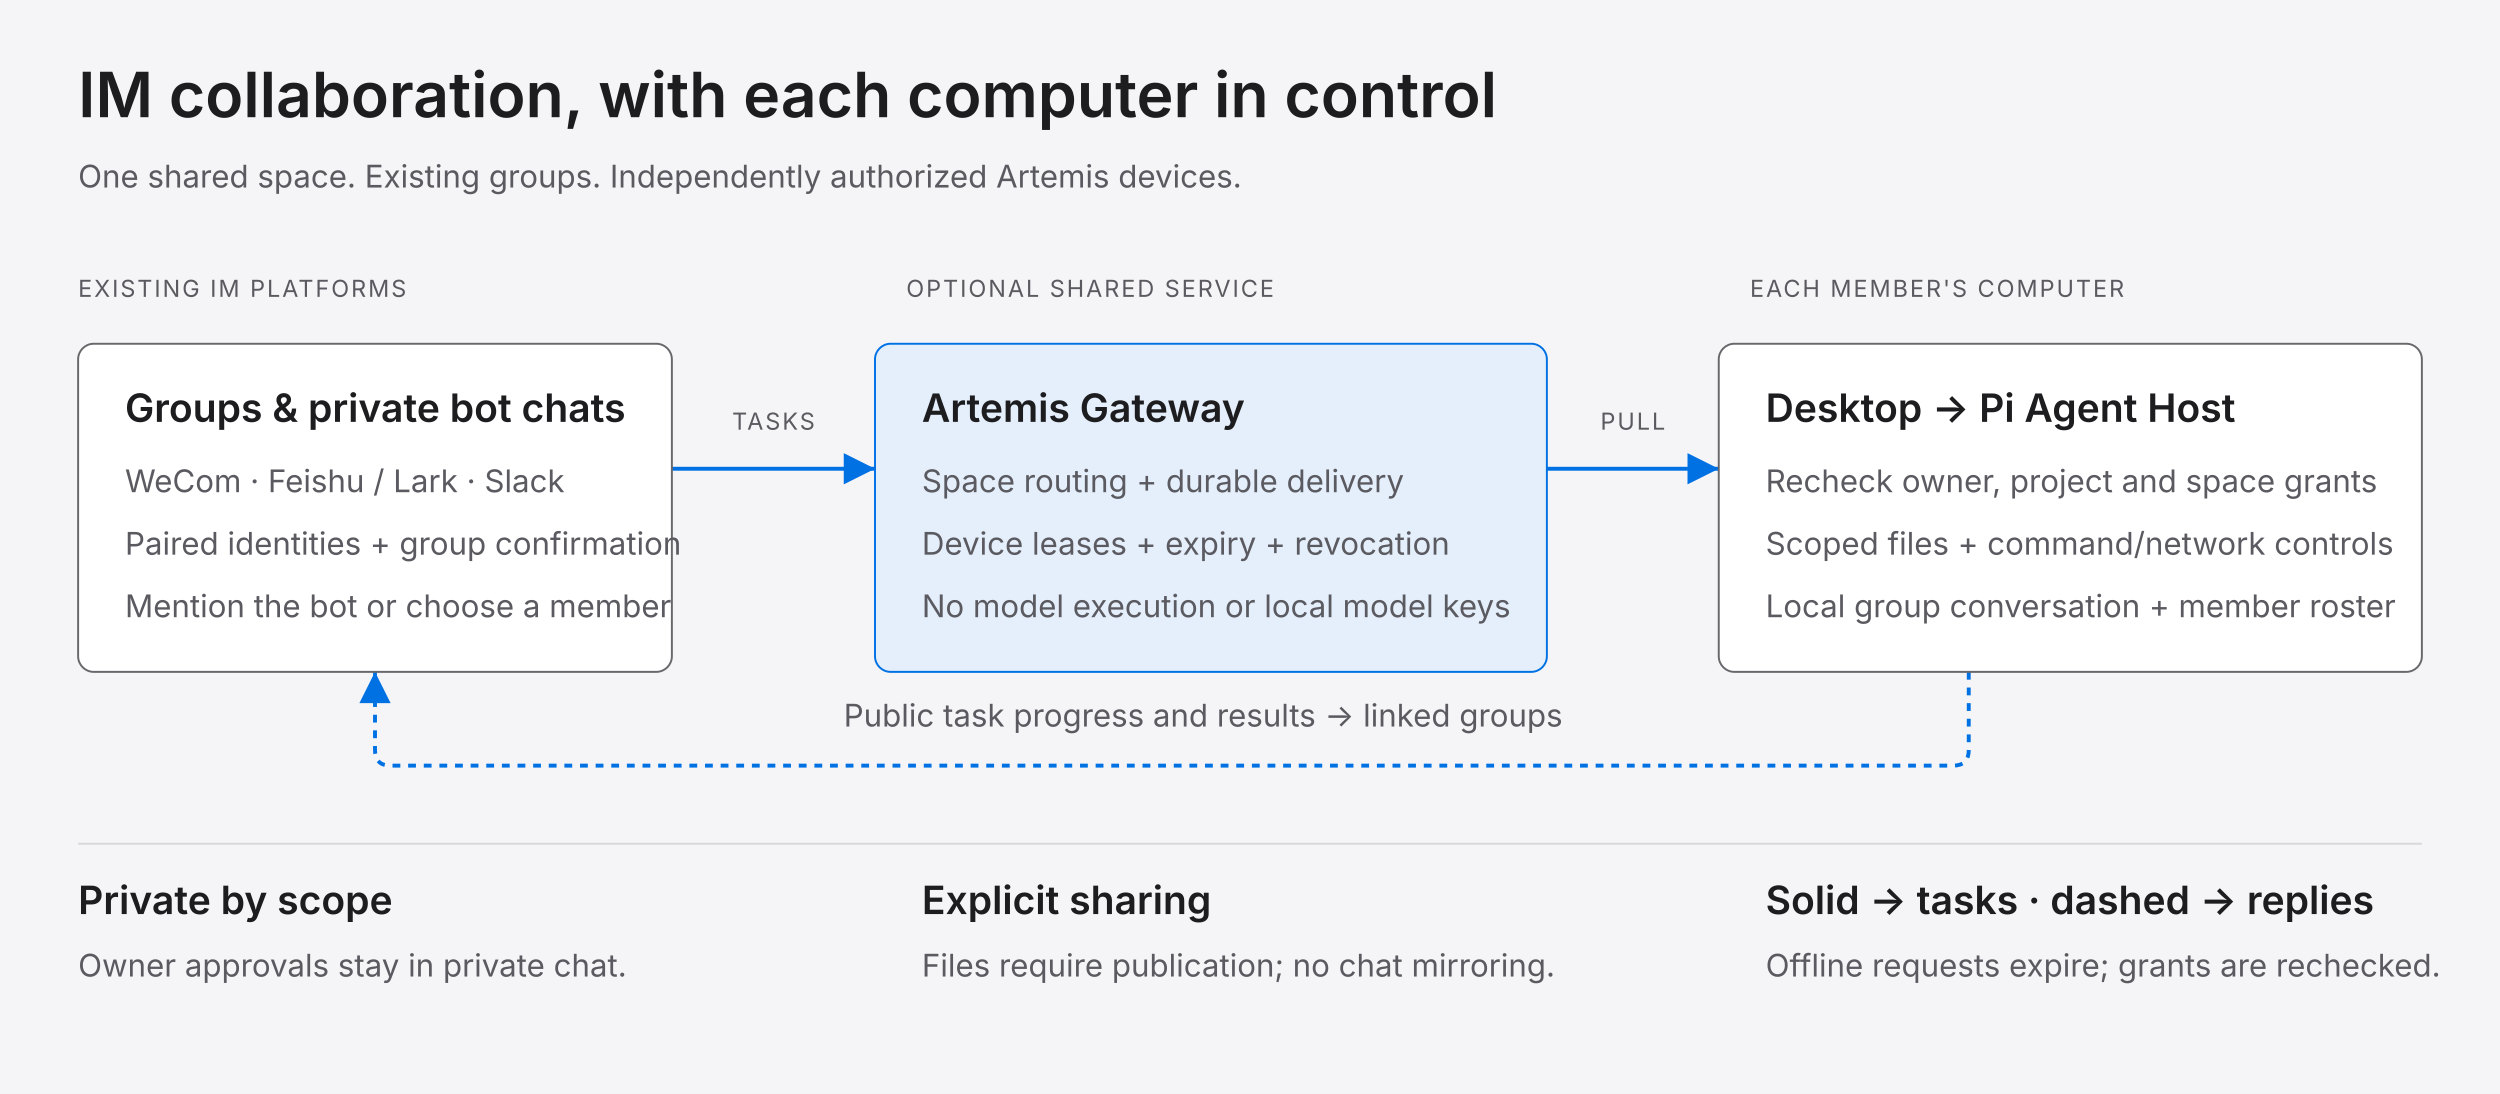
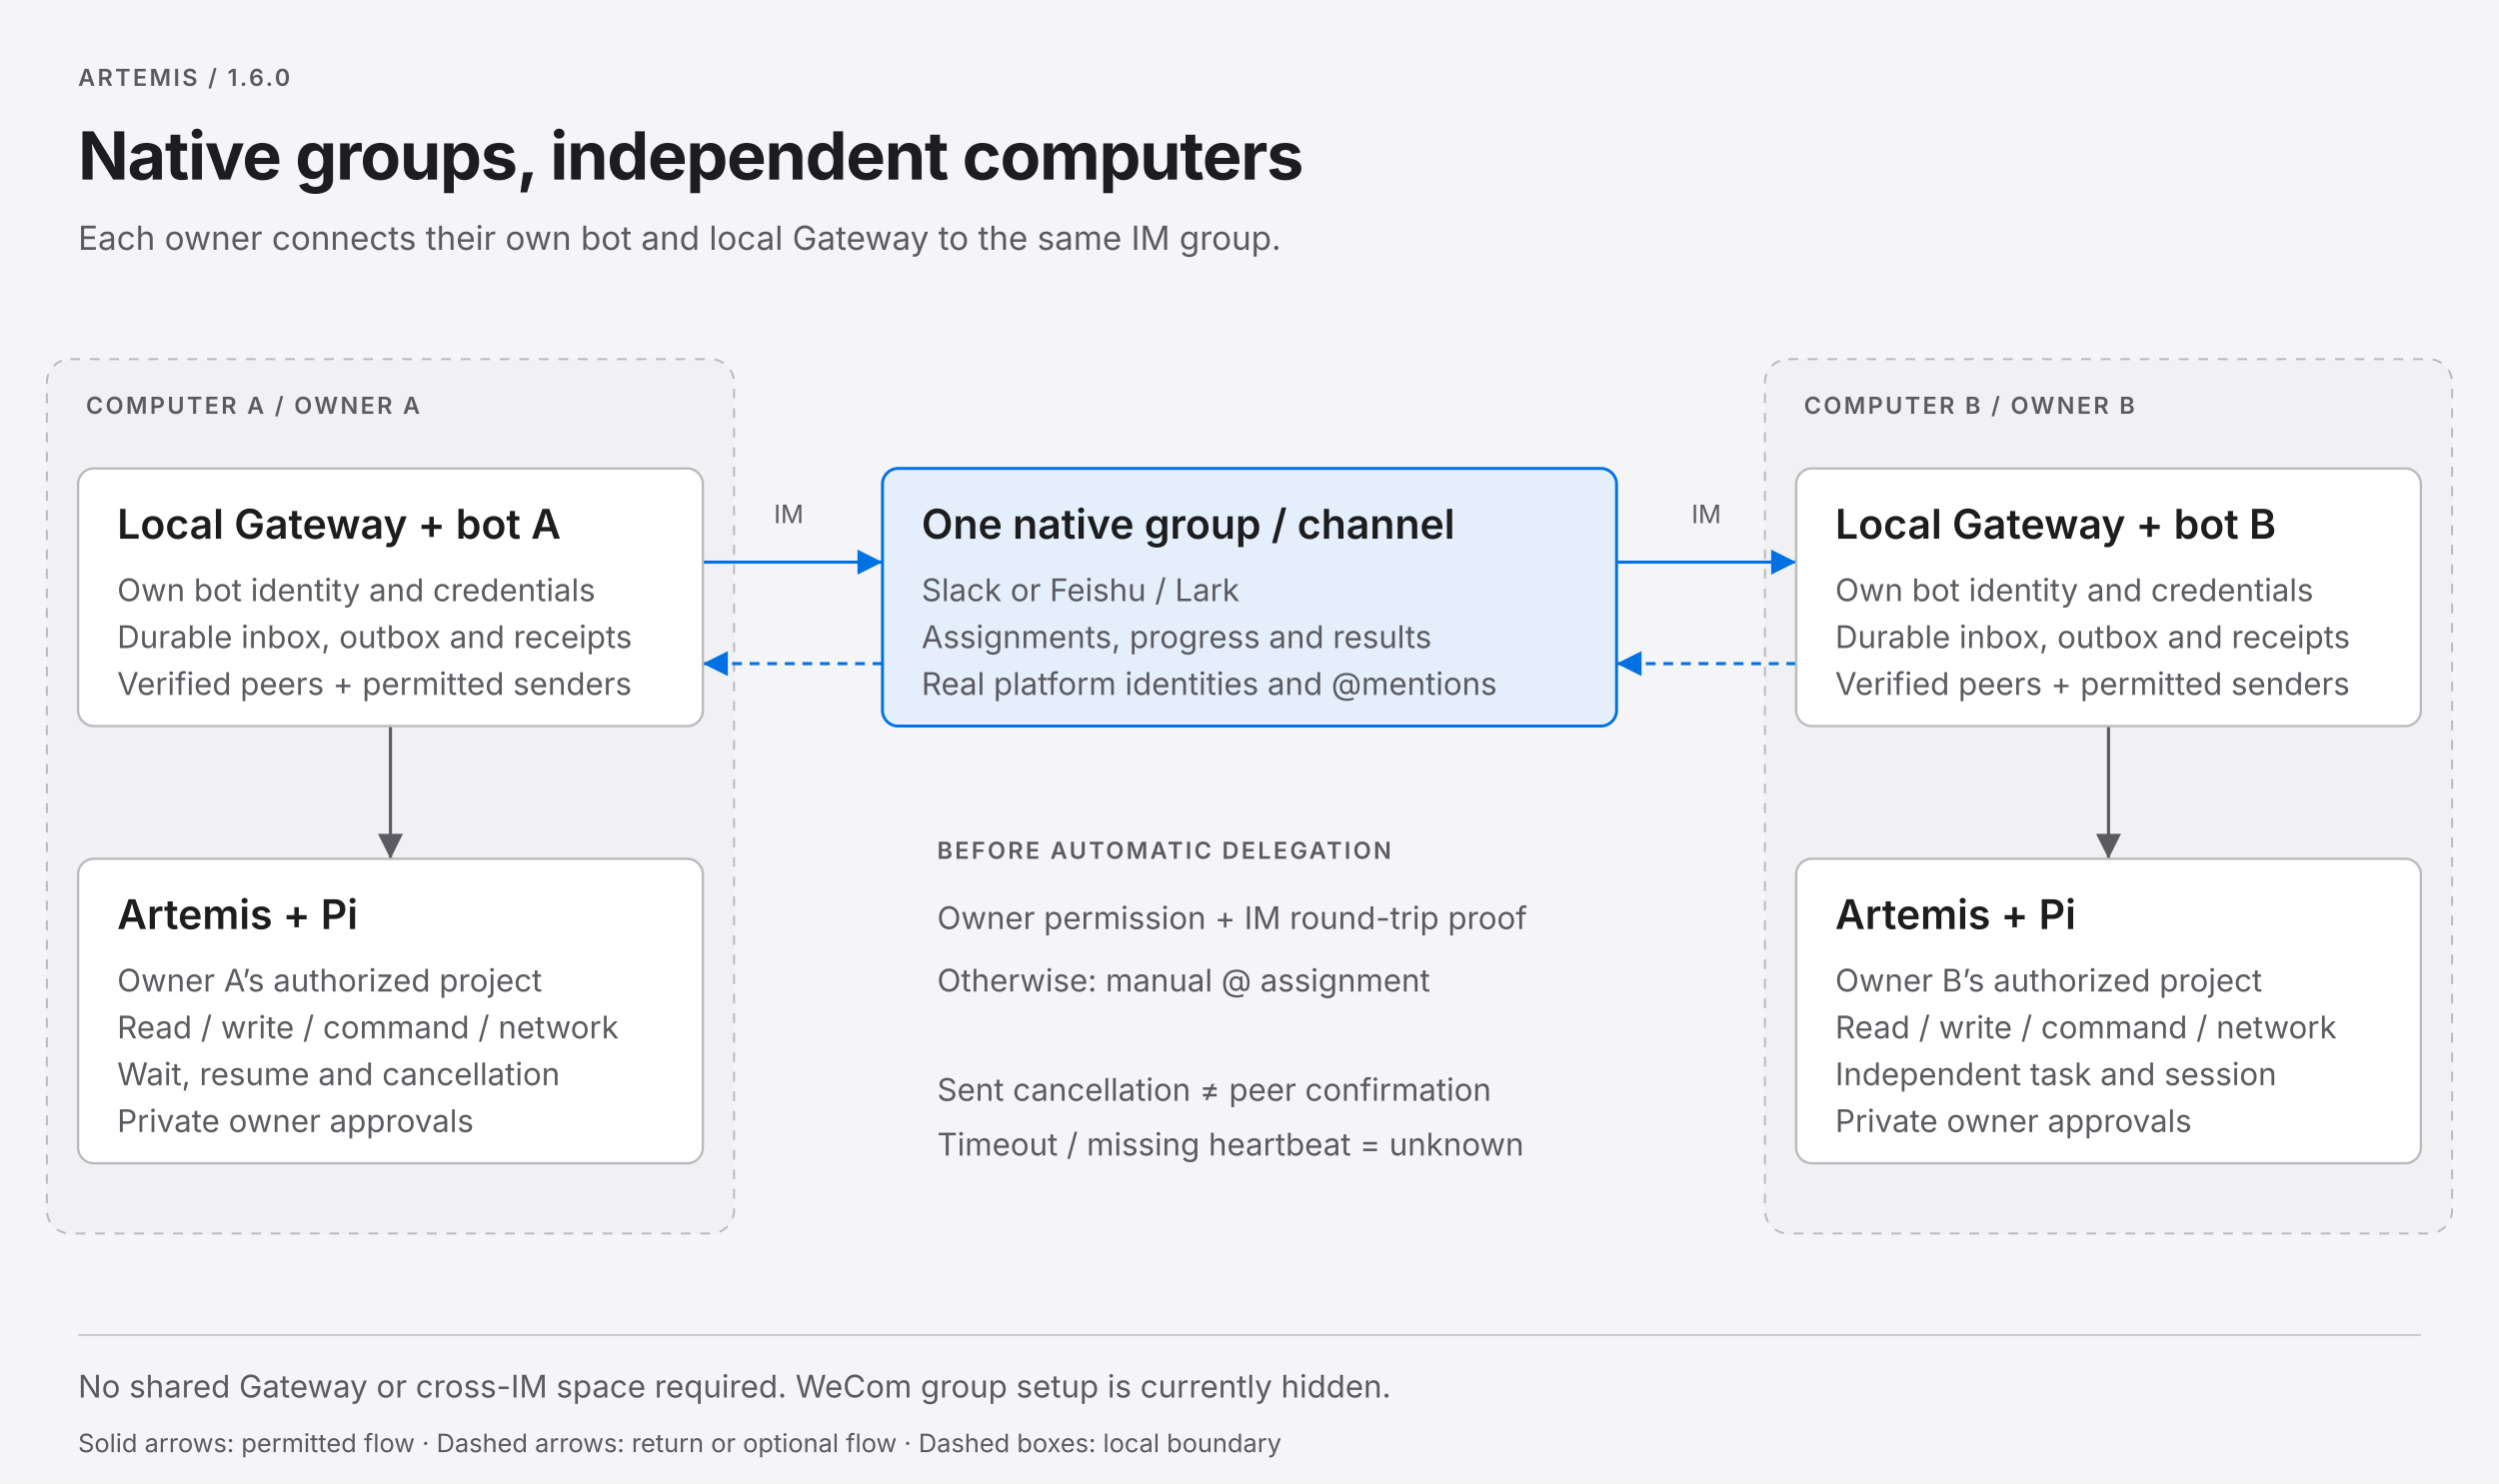
- <svg xmlns="http://www.w3.org/2000/svg" viewBox="0 0 1280 560" role="img" aria-labelledby="artemis-im-title artemis-im-desc">
+ <svg xmlns="http://www.w3.org/2000/svg" viewBox="0 0 1280 760" role="img" aria-labelledby="artemis-im-collaboration-title artemis-im-collaboration-desc">
  <defs>
-     <marker id="im-arrow" markerWidth="8" markerHeight="8" refX="8" refY="4" orient="auto">
+     <style>text{font-family:-apple-system,BlinkMacSystemFont,"Segoe UI",sans-serif;fill:#1d1d1f}.title{font-size:34px;font-weight:650;letter-spacing:-.6px}.sub{font-size:17px;fill:#5a5a60}.name{font-size:21px;font-weight:600}.body{font-size:16px;fill:#5a5a60}.tag{font-size:12px;letter-spacing:1.2px;fill:#5a5a60;font-weight:600}.node{fill:#fff;stroke:#b9b9be;stroke-width:1.2}.focal{fill:#e4effb;stroke:#0071e3;stroke-width:1.5}.zone{fill:#ececee;fill-opacity:.45;stroke:#b9b9be;stroke-dasharray:5 5}.edge{fill:none;stroke:#5a5a60;stroke-width:1.6;marker-end:url(#artemis-im-collaboration-arrow)}.network{stroke:#0071e3;marker-end:url(#artemis-im-collaboration-blue)}.label{font-size:13px;fill:#5a5a60}.rule{stroke:#c9c9ce;stroke-width:1}</style>
+     <marker id="artemis-im-collaboration-arrow" markerWidth="8" markerHeight="8" refX="8" refY="4" orient="auto">
+       <path d="M0 0 8 4 0 8Z" fill="#5a5a60" />
+     </marker>
+     <marker id="artemis-im-collaboration-blue" markerWidth="8" markerHeight="8" refX="8" refY="4" orient="auto">
      <path d="M0 0 8 4 0 8Z" fill="#0071e3" />
    </marker>
-     <style>
-             text {
-               font-family:
-                 -apple-system, BlinkMacSystemFont, "Segoe UI", sans-serif;
-               fill: #1d1d1f;
-             }
-             .title {
-               font-size: 32px;
-               font-weight: 600;
-             }
-             .name {
-               font-size: 20px;
-               font-weight: 600;
-             }
-             .body {
-               font-size: 16px;
-               fill: #5a5a60;
-             }
-             .tag {
-               font-size: 12px;
-               fill: #5a5a60;
-               letter-spacing: 1px;
-             }
-             .node {
-               fill: #fff;
-               stroke: #68686c;
-             }
-             .flow {
-               fill: none;
-               stroke: #0071e3;
-               stroke-width: 2;
-               marker-end: url(#im-arrow);
-             }
-           </style>
  </defs>
-   <rect width="1280" height="560" fill="#f5f5f7" />
-   <text x="40" y="60" class="title">
-           IM collaboration, with each computer in control
-         </text>
-   <text x="40" y="96" class="body">
-           One shared space. Existing groups. Independently authorized Artemis
-           devices.
-         </text>
-   <text x="40" y="152" class="tag">EXISTING IM PLATFORMS</text>
-   <text x="464" y="152" class="tag">OPTIONAL SHARED SERVICE</text>
-   <text x="896" y="152" class="tag">EACH MEMBER'S COMPUTER</text>
-   <path d="M344 240 H448" class="flow" />
-   <path d="M792 240 H880" class="flow" />
-   <path d="M1008 344 V384 Q1008 392 1000 392 H200 Q192 392 192 384 V344" class="flow" stroke-dasharray="4 4" />
-   <rect x="360" y="204" width="72" height="24" fill="#f5f5f7" />
-   <text x="396" y="220" text-anchor="middle" class="tag">TASKS</text>
-   <rect x="804" y="204" width="64" height="24" fill="#f5f5f7" />
-   <text x="836" y="220" text-anchor="middle" class="tag">PULL</text>
-   <rect x="40" y="176" width="304" height="168" rx="8" class="node" />
-   <text x="64" y="216" class="name">Groups &amp; private bot chats</text>
-   <text x="64" y="252" class="body">WeCom · Feishu / Lark · Slack</text>
-   <text x="64" y="284" class="body">
-           Paired identities + group confirmation
-         </text>
-   <text x="64" y="316" class="body">
-           Mention the bot or choose a member
-         </text>
-   <rect x="448" y="176" width="344" height="168" rx="8" fill="#e4effb" stroke="#0071e3" />
-   <text x="472" y="216" class="name">Artemis Gateway</text>
-   <text x="472" y="252" class="body">
-           Space routing + durable delivery
-         </text>
-   <text x="472" y="284" class="body">
-           Device leases + expiry + revocation
-         </text>
-   <text x="472" y="316" class="body">
-           No model execution or local model keys
-         </text>
-   <rect x="880" y="176" width="360" height="168" rx="8" class="node" />
-   <text x="904" y="216" class="name">Desktop → Pi Agent Host</text>
-   <text x="904" y="252" class="body">
-           Recheck owner, project and space grants
-         </text>
-   <text x="904" y="284" class="body">
-           Scoped files + command/network controls
-         </text>
-   <text x="904" y="316" class="body">
-           Local group conversation + member roster
-         </text>
-   <rect x="416" y="356" width="400" height="24" fill="#f5f5f7" />
-   <text x="616" y="372" text-anchor="middle" class="body">
-           Public task progress and results → linked groups
-         </text>
-   <path d="M40 432 H1240" stroke="#000" stroke-opacity="0.12" />
-   <text x="40" y="468" class="name">Private by scope</text>
-   <text x="40" y="500" class="body">
-           Owner approvals stay in private chat.
-         </text>
-   <text x="472" y="468" class="name">Explicit sharing</text>
-   <text x="472" y="500" class="body">
-           Files require publication; no chat mirroring.
-         </text>
-   <text x="904" y="468" class="name">
-           Solid → tasks · dashed → replies
-         </text>
-   <text x="904" y="500" class="body">
-           Offline requests expire; grants are rechecked.
-         </text>
+   <rect width="1280" height="760" fill="#f5f5f7" />
+   <text x="40" y="44" class="tag">ARTEMIS  /  1.6.0</text>
+   <text x="40" y="92" class="title">Native groups, independent computers</text>
+   <text x="40" y="128" class="sub">Each owner connects their own bot and local Gateway to the same IM group.</text>
+   <rect x="24" y="184" width="352" height="448" rx="12" class="zone" />
+   <text x="44" y="212" class="tag">COMPUTER A  /  OWNER A</text>
+   <rect x="904" y="184" width="352" height="448" rx="12" class="zone" />
+   <text x="924" y="212" class="tag">COMPUTER B  /  OWNER B</text>
+   <path d="M200 372 V440" class="edge" />
+   <path d="M1080 372 V440" class="edge" />
+   <path d="M360 288 H452" class="edge network" />
+   <rect x="389.0" y="253" width="30" height="21" fill="#f5f5f7" />
+   <text x="404" y="268" class="label" text-anchor="middle">IM</text>
+   <path d="M828 288 H920" class="edge network" />
+   <rect x="859.0" y="253" width="30" height="21" fill="#f5f5f7" />
+   <text x="874" y="268" class="label" text-anchor="middle">IM</text>
+   <path d="M920 340 H828" class="edge network" stroke-dasharray="5 4" />
+   <path d="M452 340 H360" class="edge network" stroke-dasharray="5 4" />
+   <rect x="40" y="240" width="320" height="132" rx="8" class="node" />
+   <text x="60" y="276" class="name">Local Gateway + bot A</text>
+   <text x="60" y="308" class="body">Own bot identity and credentials</text>
+   <text x="60" y="332" class="body">Durable inbox, outbox and receipts</text>
+   <text x="60" y="356" class="body">Verified peers + permitted senders</text>
+   <rect x="452" y="240" width="376" height="132" rx="8" class="focal" />
+   <text x="472" y="276" class="name">One native group / channel</text>
+   <text x="472" y="308" class="body">Slack or Feishu / Lark</text>
+   <text x="472" y="332" class="body">Assignments, progress and results</text>
+   <text x="472" y="356" class="body">Real platform identities and @mentions</text>
+   <rect x="920" y="240" width="320" height="132" rx="8" class="node" />
+   <text x="940" y="276" class="name">Local Gateway + bot B</text>
+   <text x="940" y="308" class="body">Own bot identity and credentials</text>
+   <text x="940" y="332" class="body">Durable inbox, outbox and receipts</text>
+   <text x="940" y="356" class="body">Verified peers + permitted senders</text>
+   <rect x="40" y="440" width="320" height="156" rx="8" class="node" />
+   <text x="60" y="476" class="name">Artemis + Pi</text>
+   <text x="60" y="508" class="body">Owner A’s authorized project</text>
+   <text x="60" y="532" class="body">Read / write / command / network</text>
+   <text x="60" y="556" class="body">Wait, resume and cancellation</text>
+   <text x="60" y="580" class="body">Private owner approvals</text>
+   <rect x="920" y="440" width="320" height="156" rx="8" class="node" />
+   <text x="940" y="476" class="name">Artemis + Pi</text>
+   <text x="940" y="508" class="body">Owner B’s authorized project</text>
+   <text x="940" y="532" class="body">Read / write / command / network</text>
+   <text x="940" y="556" class="body">Independent task and session</text>
+   <text x="940" y="580" class="body">Private owner approvals</text>
+   <text x="480" y="440" class="tag">BEFORE AUTOMATIC DELEGATION</text>
+   <text x="480" y="476" class="body">Owner permission + IM round-trip proof</text>
+   <text x="480" y="508" class="body">Otherwise: manual @ assignment</text>
+   <text x="480" y="564" class="body">Sent cancellation ≠ peer confirmation</text>
+   <text x="480" y="592" class="body">Timeout / missing heartbeat = unknown</text>
+   <path d="M40 684 H1240" class="rule" />
+   <text x="40" y="716" class="body">No shared Gateway or cross-IM space required. WeCom group setup is currently hidden.</text>
+   <text x="40" y="744" class="label">Solid arrows: permitted flow  ·  Dashed arrows: return or optional flow  ·  Dashed boxes: local boundary</text>
</svg>
